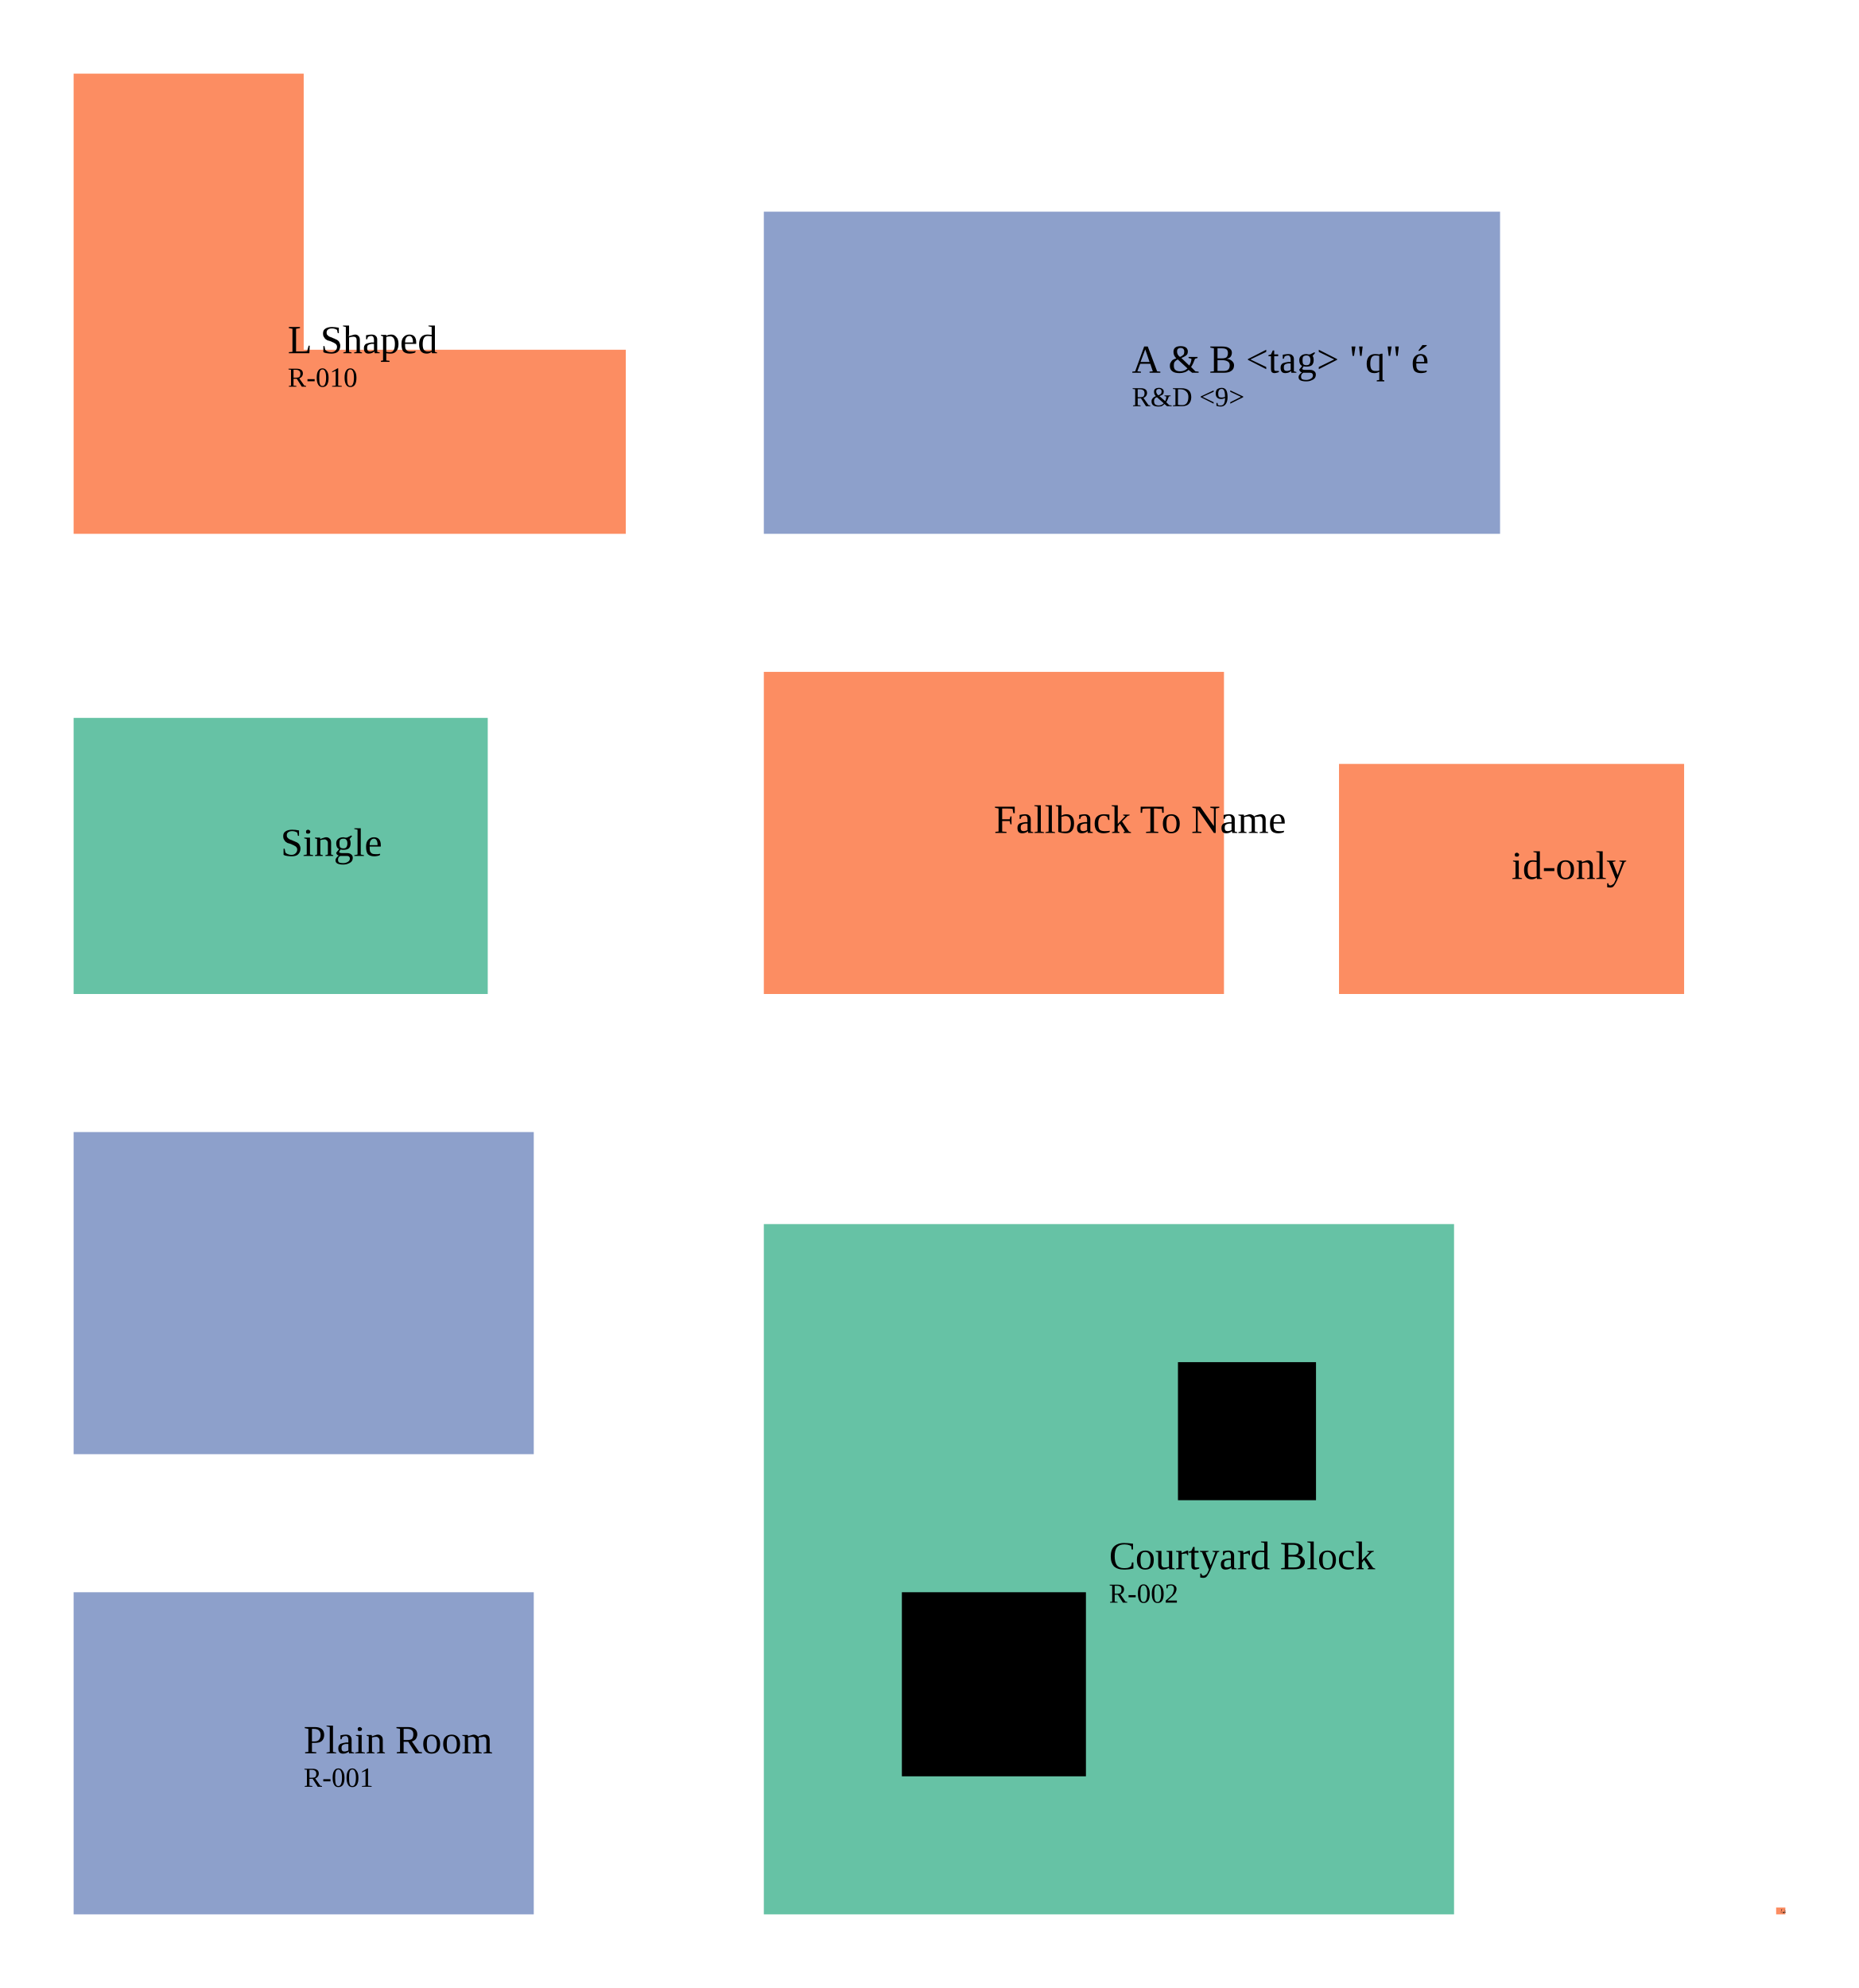
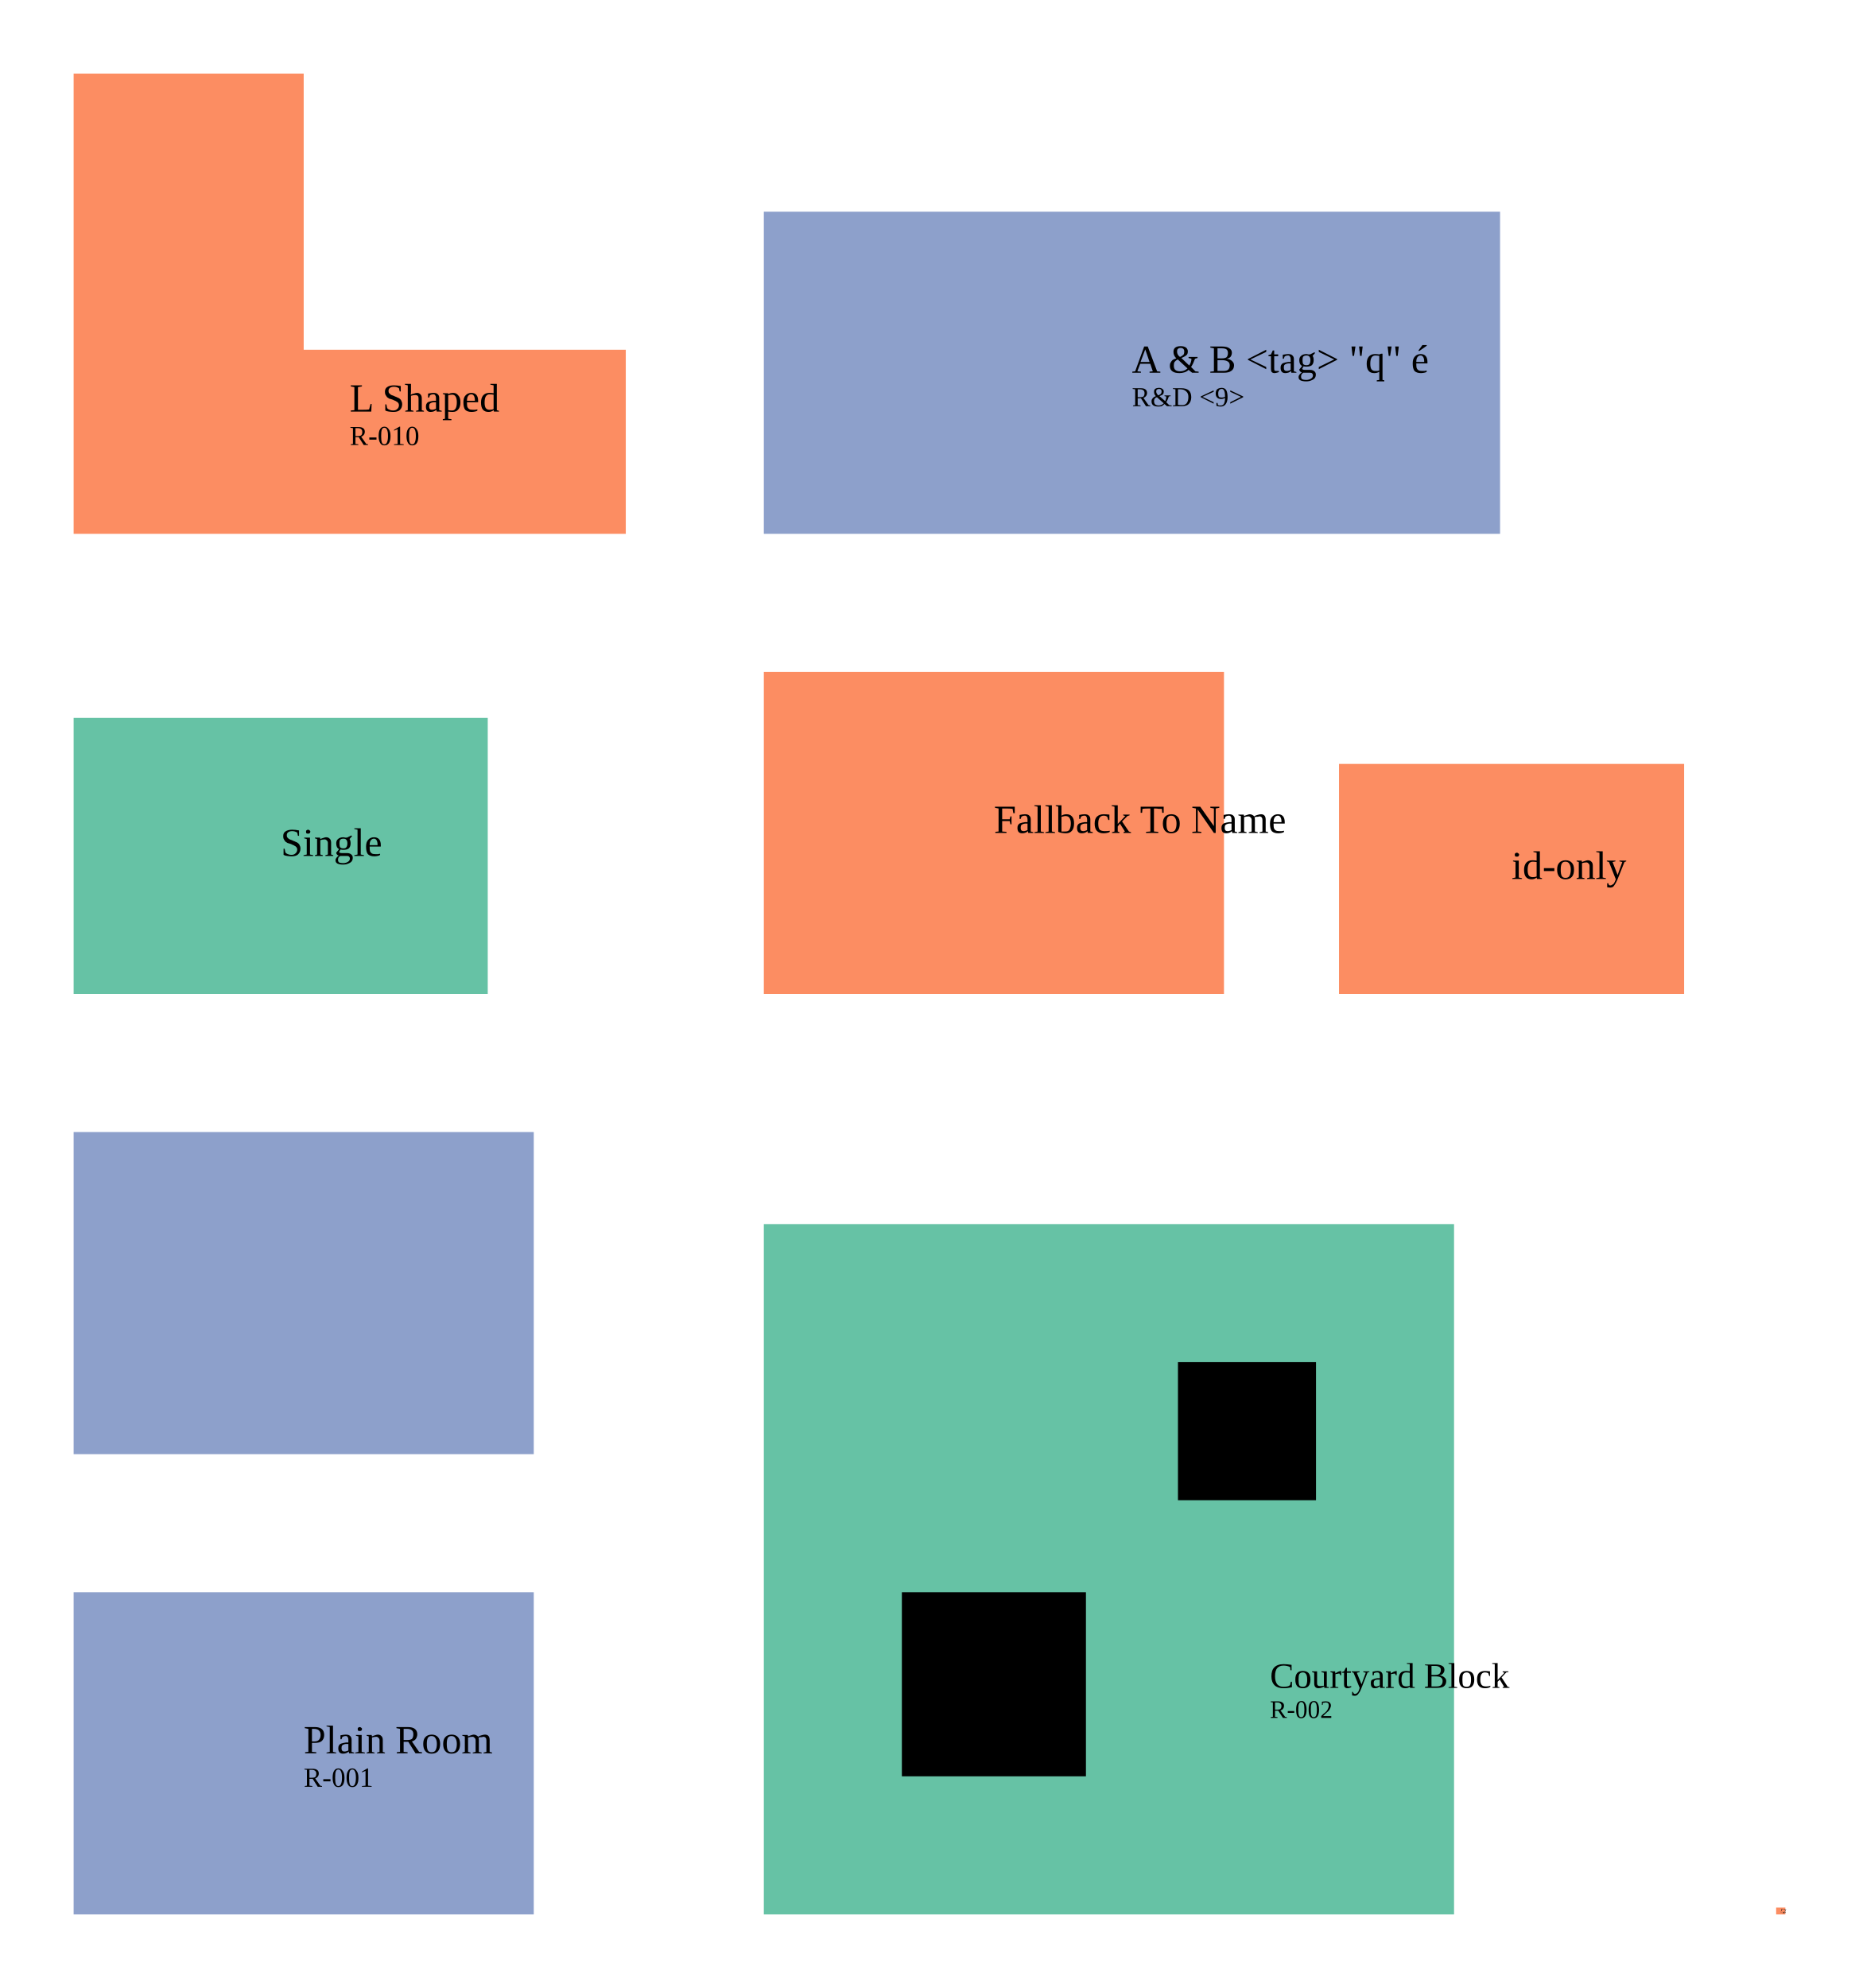
<svg xmlns="http://www.w3.org/2000/svg" viewBox="-3.2 -83.2 80.8 86.4">
  <g class="grid">
    <line x1="0" y1="-83.2" x2="0" y2="3.2" />
    <line x1="5" y1="-83.2" x2="5" y2="3.2" />
    <line x1="10" y1="-83.2" x2="10" y2="3.2" />
    <line x1="15" y1="-83.2" x2="15" y2="3.2" />
    <line x1="20" y1="-83.2" x2="20" y2="3.2" />
    <line x1="25" y1="-83.2" x2="25" y2="3.2" />
    <line x1="30" y1="-83.2" x2="30" y2="3.2" />
    <line x1="35" y1="-83.2" x2="35" y2="3.2" />
    <line x1="40" y1="-83.2" x2="40" y2="3.2" />
    <line x1="45" y1="-83.2" x2="45" y2="3.2" />
    <line x1="50" y1="-83.2" x2="50" y2="3.2" />
    <line x1="55" y1="-83.2" x2="55" y2="3.2" />
    <line x1="60" y1="-83.2" x2="60" y2="3.2" />
    <line x1="65" y1="-83.2" x2="65" y2="3.2" />
    <line x1="70" y1="-83.2" x2="70" y2="3.2" />
    <line x1="75" y1="-83.2" x2="75" y2="3.2" />
    <line x1="-3.2" y1="-80" x2="77.6" y2="-80" />
    <line x1="-3.2" y1="-75" x2="77.6" y2="-75" />
    <line x1="-3.2" y1="-70" x2="77.6" y2="-70" />
    <line x1="-3.2" y1="-65" x2="77.6" y2="-65" />
    <line x1="-3.2" y1="-60" x2="77.6" y2="-60" />
    <line x1="-3.2" y1="-55" x2="77.6" y2="-55" />
    <line x1="-3.2" y1="-50" x2="77.6" y2="-50" />
    <line x1="-3.2" y1="-45" x2="77.6" y2="-45" />
    <line x1="-3.2" y1="-40" x2="77.6" y2="-40" />
    <line x1="-3.2" y1="-35" x2="77.6" y2="-35" />
    <line x1="-3.2" y1="-30" x2="77.6" y2="-30" />
    <line x1="-3.2" y1="-25" x2="77.6" y2="-25" />
    <line x1="-3.2" y1="-20" x2="77.6" y2="-20" />
    <line x1="-3.2" y1="-15" x2="77.6" y2="-15" />
    <line x1="-3.2" y1="-10" x2="77.6" y2="-10" />
    <line x1="-3.2" y1="-5" x2="77.6" y2="-5" />
    <line x1="-3.2" y1="0" x2="77.6" y2="0" />
  </g>
  <polygon points="0,0 20,0 20,-14 0,-14" class="room match" style="fill: rgb(141, 160, 203);" />
  <polygon points="30,0 60,0 60,-30 30,-30" class="room error dim" style="fill: rgb(102, 194, 165);" />
  <polygon points="36,-6 44,-6 44,-14 36,-14" class="hole dim" />
  <polygon points="48,-18 54,-18 54,-24 48,-24" class="hole dim" />
  <polygon points="0,-20 20,-20 20,-34 0,-34" class="room dim" style="fill: rgb(141, 160, 203);" />
  <polygon points="30,-40 50,-40 50,-54 30,-54" class="room dim" style="fill: rgb(252, 141, 98);" />
  <polygon points="55,-40 70,-40 70,-50 55,-50" class="room dim" style="fill: rgb(252, 141, 98);" />
  <polygon points="0,-40 18,-40 18,-52 0,-52" class="room dim" style="fill: rgb(102, 194, 165);" />
  <polygon points="74,0 74.4,0 74.4,-0.3 74,-0.3" class="room dim" style="fill: rgb(252, 141, 98);" />
  <polygon points="30,-60 62,-60 62,-74 30,-74" class="room dim" style="fill: rgb(141, 160, 203);" />
  <polygon points="0,-60 24,-60 24,-68 10,-68 10,-80 0,-80" class="room error match" style="fill: rgb(252, 141, 98);" />
  <text class="label" x="10" y="-7" font-size="1.728">
    <tspan x="10">Plain Room</tspan>
    <tspan x="10" class="tag" dy="1.2em" font-size="1.21">R-001</tspan>
  </text>
-   <text class="label dim" x="45" y="-15" font-size="1.728">
-     <tspan x="45">Courtyard Block</tspan>
-     <tspan x="45" class="tag" dy="1.2em" font-size="1.21">R-002</tspan>
+   <text class="label dim" x="52" y="-9.844" font-size="1.555">
+     <tspan x="52">Courtyard Block</tspan>
+     <tspan x="52" class="tag" dy="1.2em" font-size="1.089">R-002</tspan>
  </text>
  <text class="label dim" x="40" y="-47" font-size="1.728">
    <tspan x="40">Fallback To Name</tspan>
  </text>
  <text class="label dim" x="62.5" y="-45" font-size="1.728">
    <tspan x="62.5">id-only</tspan>
  </text>
  <text class="label dim" x="9" y="-46" font-size="1.728">
    <tspan x="9">Single</tspan>
  </text>
-   <text class="label dim" x="74.2" y="-0.15" font-size="0.12">
+   <text class="label dim" x="74.2" y="-0.15" font-size="0.124">
    <tspan x="74.2">Tiny</tspan>
-     <tspan x="74.2" class="tag" dy="1.2em" font-size="0.084">R-007</tspan>
+     <tspan x="74.2" class="tag" dy="1.2em" font-size="0.087">R-007</tspan>
  </text>
  <text class="label dim" x="46" y="-67" font-size="1.728">
    <tspan x="46">A &amp; B &lt;tag&gt; "q" é</tspan>
    <tspan x="46" class="tag" dy="1.2em" font-size="1.21">R&amp;D &lt;9&gt;</tspan>
  </text>
-   <text class="label" x="9.308" y="-67.846" font-size="1.728">
-     <tspan x="9.308">L Shaped</tspan>
-     <tspan x="9.308" class="tag" dy="1.2em" font-size="1.21">R-010</tspan>
+   <text class="label" x="12" y="-65.312" font-size="1.728">
+     <tspan x="12">L Shaped</tspan>
+     <tspan x="12" class="tag" dy="1.2em" font-size="1.21">R-010</tspan>
  </text>
</svg>
